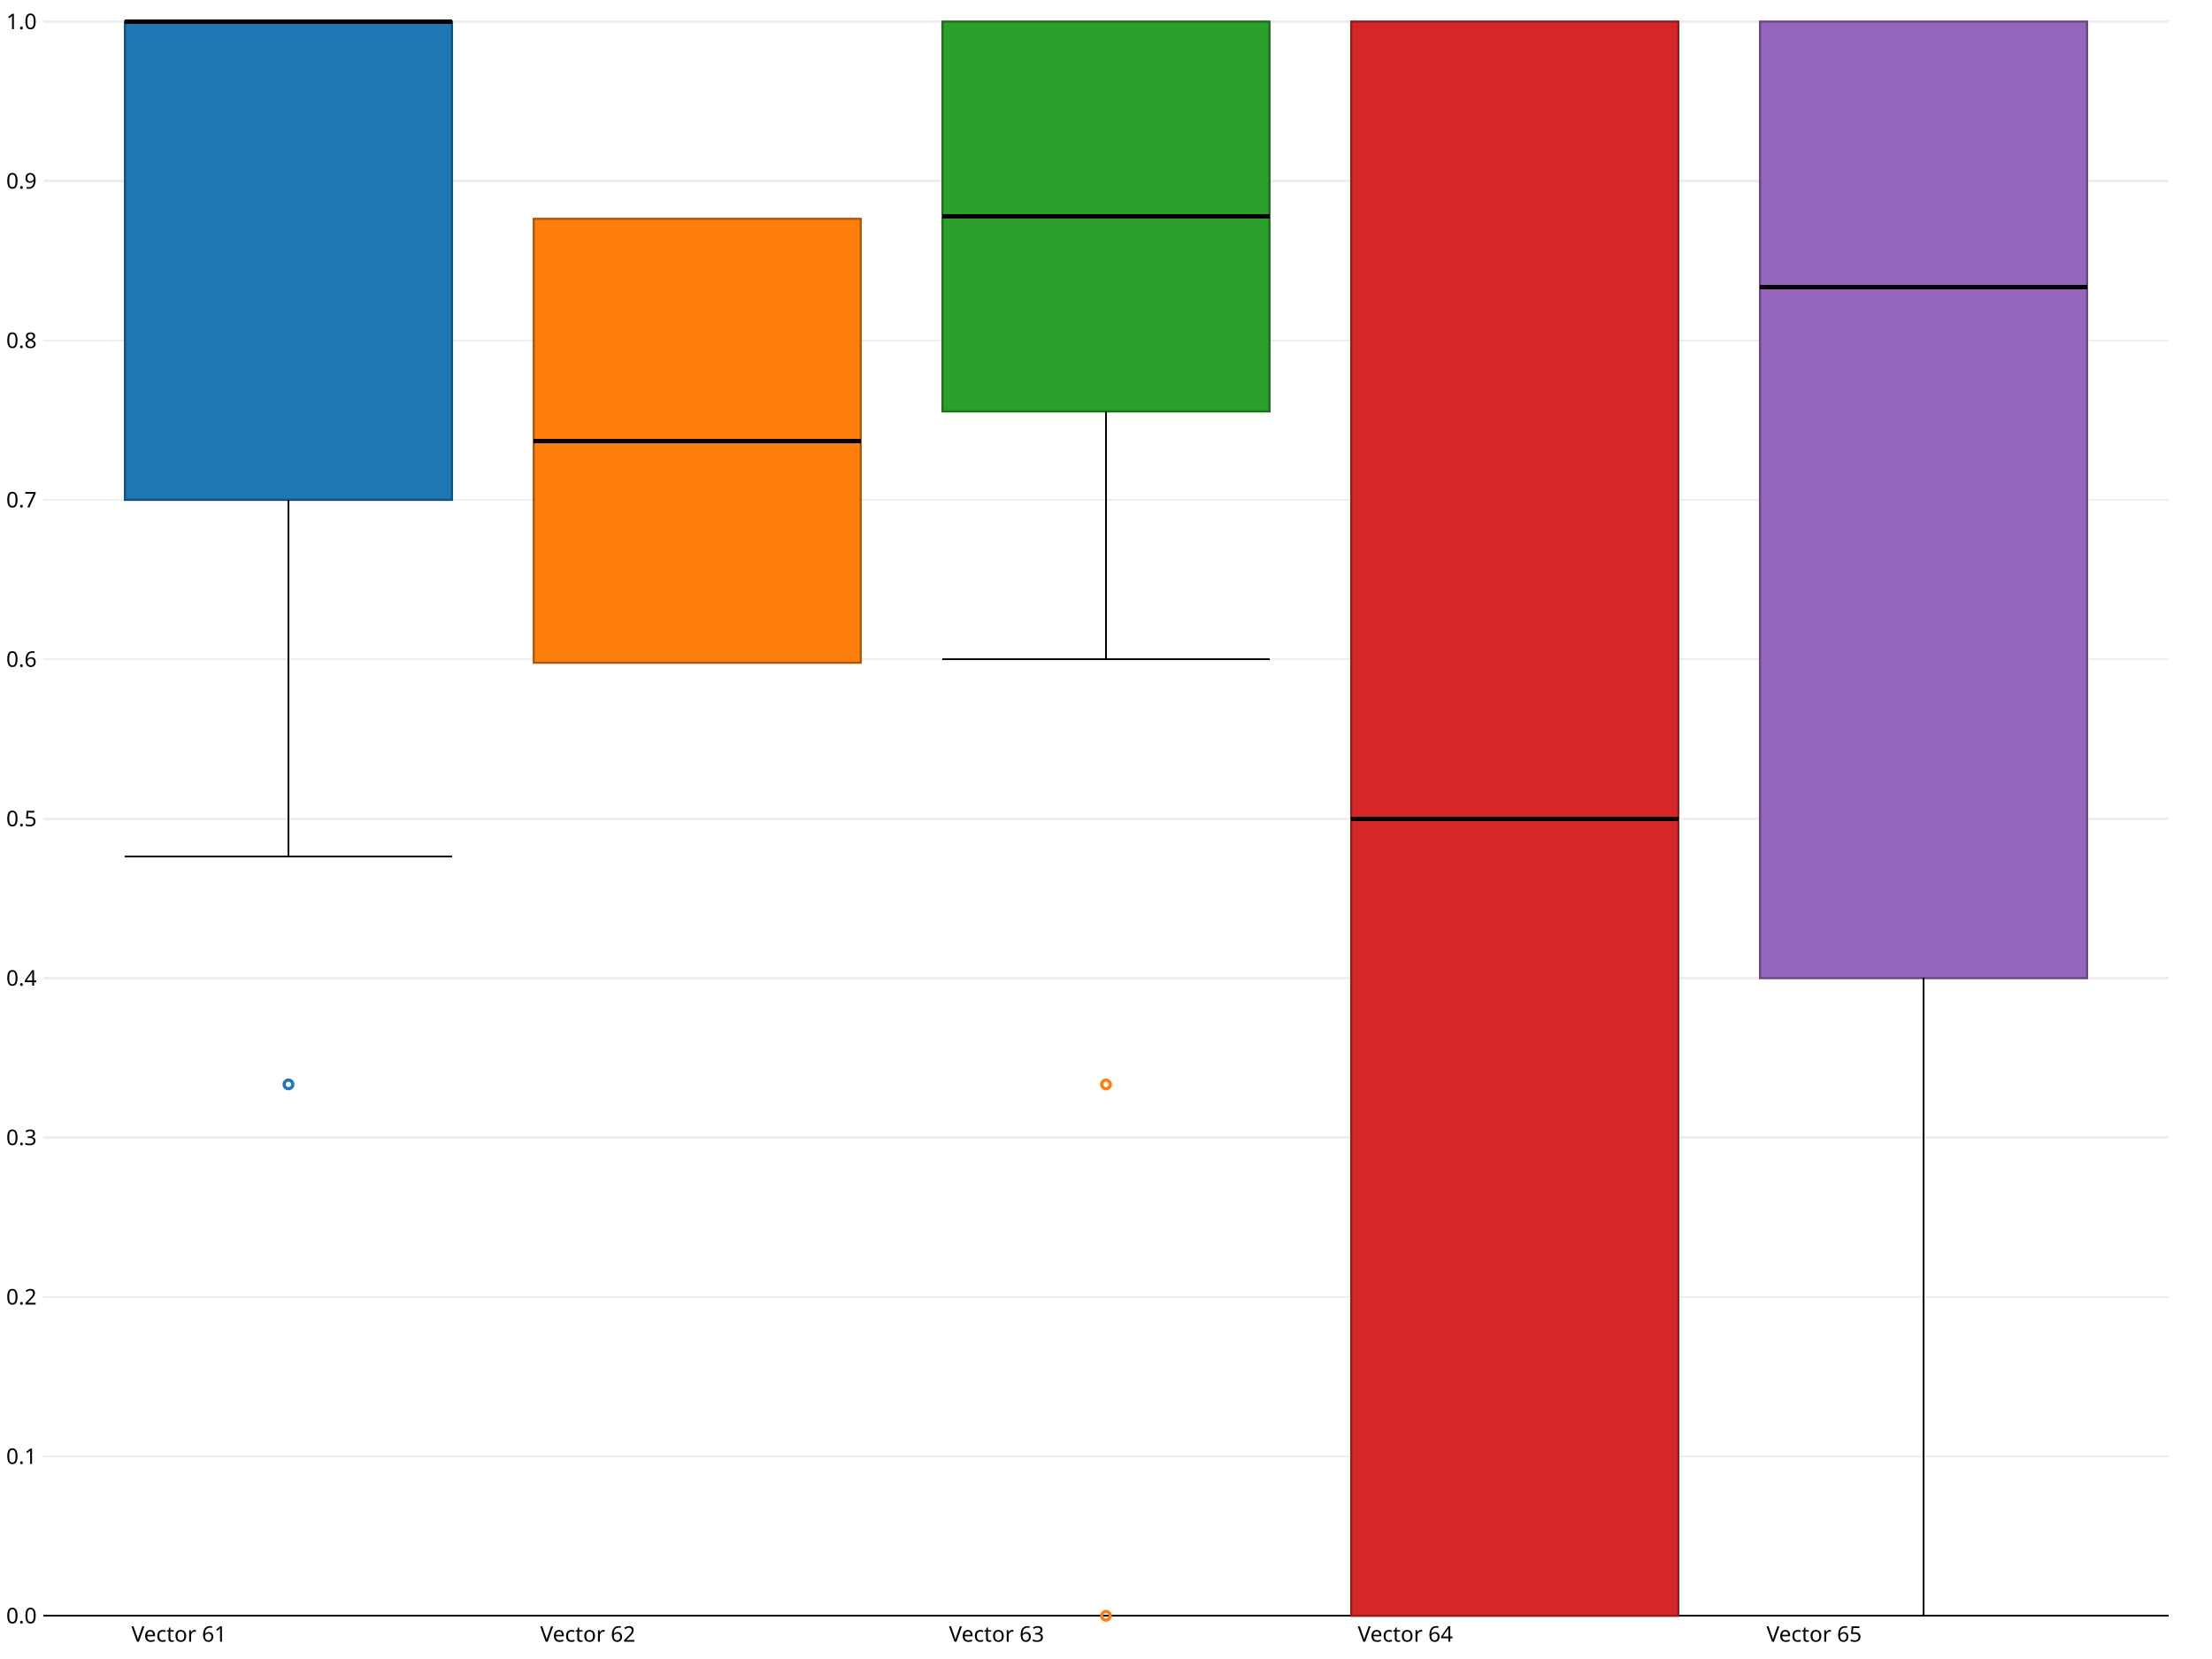
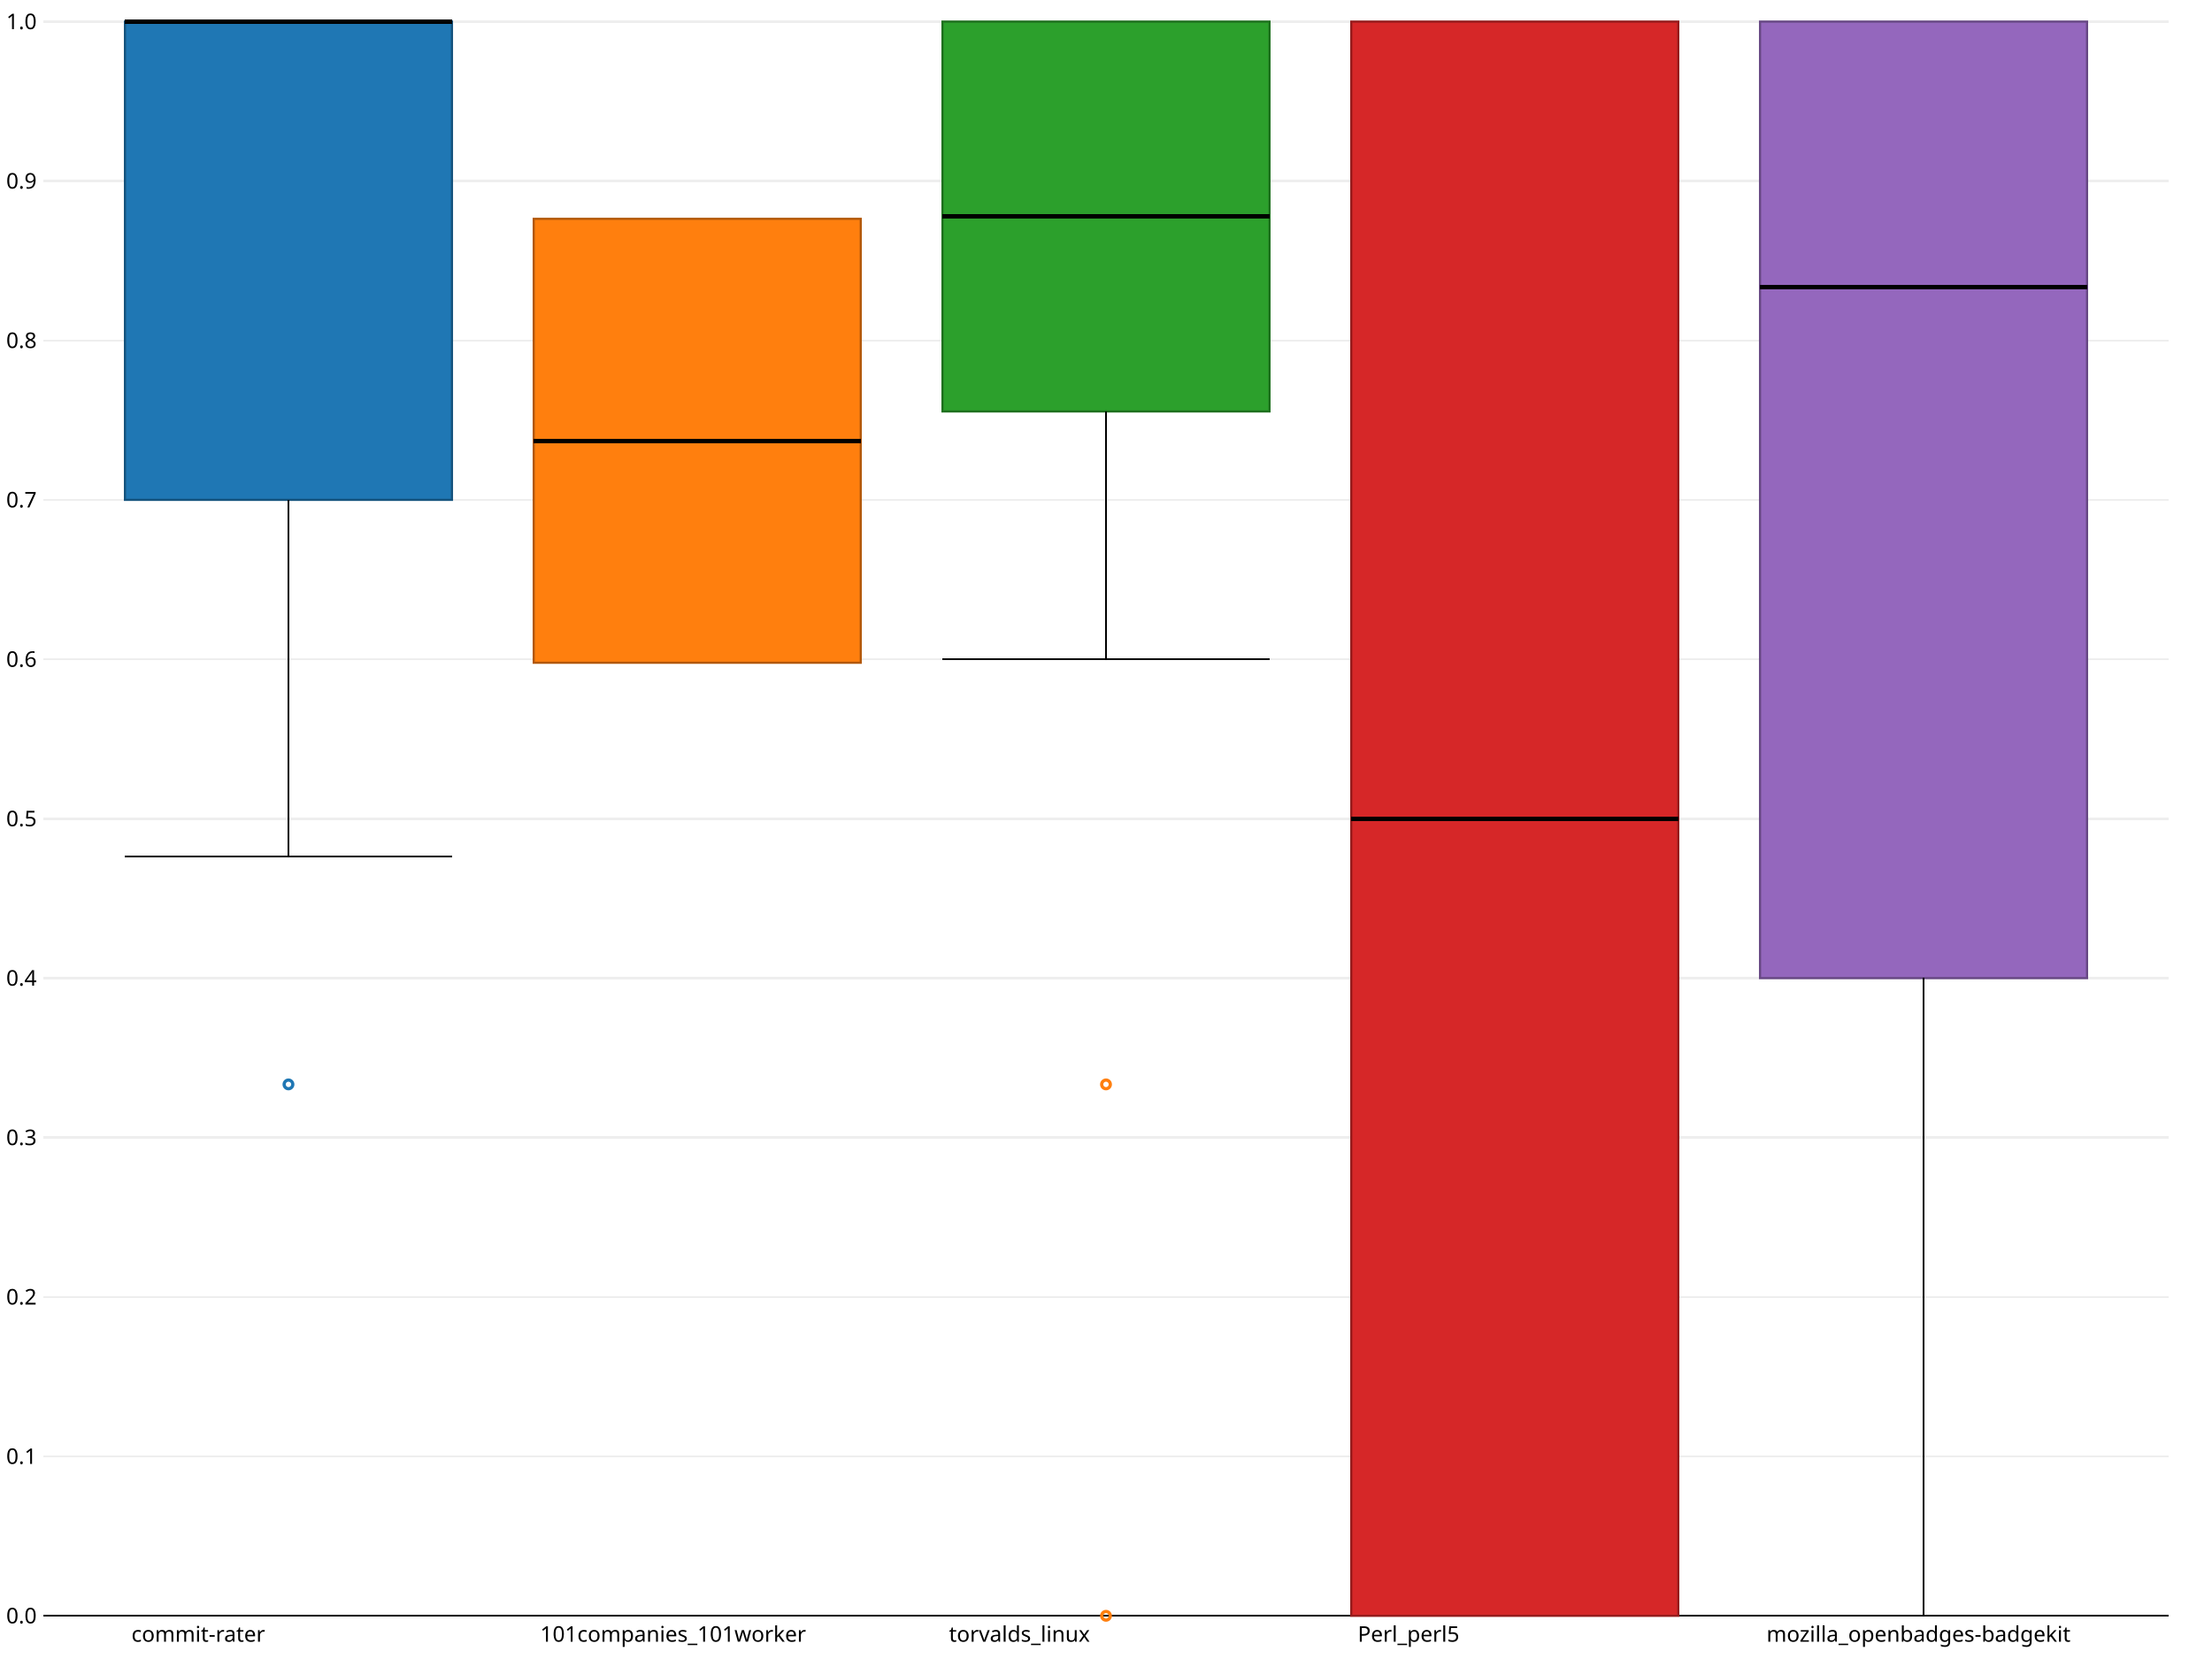
<svg xmlns="http://www.w3.org/2000/svg" xmlns:xlink="http://www.w3.org/1999/xlink" fill="none" font-family="sans-serif" font-size="10px" height="768" stroke="none" stroke-width="1.5" width="1024">
  <g transform="translate(20,10)">
    <line shape-rendering="crispEdges" stroke="rgb(0,0,0)" stroke-width="1" x1="0" x2="984" y1="738.0" y2="738.0" />
    <line shape-rendering="crispEdges" stroke="rgb(238,238,238)" stroke-width="1" x1="0" x2="984" y1="664.2" y2="664.2" />
    <line shape-rendering="crispEdges" stroke="rgb(238,238,238)" stroke-width="1" x1="0" x2="984" y1="590.4" y2="590.4" />
    <line shape-rendering="crispEdges" stroke="rgb(238,238,238)" stroke-width="1" x1="0" x2="984" y1="516.6" y2="516.6" />
    <line shape-rendering="crispEdges" stroke="rgb(238,238,238)" stroke-width="1" x1="0" x2="984" y1="442.8" y2="442.8" />
    <line shape-rendering="crispEdges" stroke="rgb(238,238,238)" stroke-width="1" x1="0" x2="984" y1="369.0" y2="369.0" />
    <line shape-rendering="crispEdges" stroke="rgb(238,238,238)" stroke-width="1" x1="0" x2="984" y1="295.2" y2="295.2" />
    <line shape-rendering="crispEdges" stroke="rgb(238,238,238)" stroke-width="1" x1="0" x2="984" y1="221.4" y2="221.4" />
    <line shape-rendering="crispEdges" stroke="rgb(238,238,238)" stroke-width="1" x1="0" x2="984" y1="147.6" y2="147.6" />
    <line shape-rendering="crispEdges" stroke="rgb(238,238,238)" stroke-width="1" x1="0" x2="984" y1="73.8" y2="73.8" />
    <line shape-rendering="crispEdges" stroke="rgb(238,238,238)" stroke-width="1" x1="0" x2="984" y1="0.0" y2="0.0" />
  </g>
  <g transform="translate(20,10)">
    <text dy=".35em" fill="rgb(0,0,0)" pointer-events="none" text-anchor="end" transform="translate(0,738.0)" x="-3">0.0</text>
    <text dy=".35em" fill="rgb(0,0,0)" pointer-events="none" text-anchor="end" transform="translate(0,664.2)" x="-3">0.1</text>
    <text dy=".35em" fill="rgb(0,0,0)" pointer-events="none" text-anchor="end" transform="translate(0,590.4)" x="-3">0.2</text>
    <text dy=".35em" fill="rgb(0,0,0)" pointer-events="none" text-anchor="end" transform="translate(0,516.6)" x="-3">0.3</text>
    <text dy=".35em" fill="rgb(0,0,0)" pointer-events="none" text-anchor="end" transform="translate(0,442.8)" x="-3">0.4</text>
    <text dy=".35em" fill="rgb(0,0,0)" pointer-events="none" text-anchor="end" transform="translate(0,369.0)" x="-3">0.5</text>
    <text dy=".35em" fill="rgb(0,0,0)" pointer-events="none" text-anchor="end" transform="translate(0,295.2)" x="-3">0.6</text>
    <text dy=".35em" fill="rgb(0,0,0)" pointer-events="none" text-anchor="end" transform="translate(0,221.4)" x="-3">0.7</text>
    <text dy=".35em" fill="rgb(0,0,0)" pointer-events="none" text-anchor="end" transform="translate(0,147.6)" x="-3">0.8</text>
    <text dy=".35em" fill="rgb(0,0,0)" pointer-events="none" text-anchor="end" transform="translate(0,73.8)" x="-3">0.9</text>
    <text dy=".35em" fill="rgb(0,0,0)" pointer-events="none" text-anchor="end" transform="translate(0,0.0)" x="-3">1.0</text>
  </g>
  <g transform="translate(20,10)">
    <line shape-rendering="crispEdges" stroke="rgb(0,0,0)" stroke-width="1" x1="0" x2="984" y1="738" y2="738" />
  </g>
  <g transform="translate(20,10)">
-     <text fill="rgb(0,0,0)" pointer-events="none" transform="translate(37.84615,753)" x="3" y="-3">Vector 61</text>
-     <text fill="rgb(0,0,0)" pointer-events="none" transform="translate(227.0769,753)" x="3" y="-3">Vector 62</text>
-     <text fill="rgb(0,0,0)" pointer-events="none" transform="translate(416.3077,753)" x="3" y="-3">Vector 63</text>
-     <text fill="rgb(0,0,0)" pointer-events="none" transform="translate(605.5385,753)" x="3" y="-3">Vector 64</text>
-     <text fill="rgb(0,0,0)" pointer-events="none" transform="translate(794.7692,753)" x="3" y="-3">Vector 65</text>
+     <text fill="rgb(0,0,0)" pointer-events="none" transform="translate(37.84615,753)" x="3" y="-3">commit-rater</text>
+     <text fill="rgb(0,0,0)" pointer-events="none" transform="translate(227.0769,753)" x="3" y="-3">101companies_101worker</text>
+     <text fill="rgb(0,0,0)" pointer-events="none" transform="translate(416.3077,753)" x="3" y="-3">torvalds_linux</text>
+     <text fill="rgb(0,0,0)" pointer-events="none" transform="translate(605.5385,753)" x="3" y="-3">Perl_perl5</text>
+     <text fill="rgb(0,0,0)" pointer-events="none" transform="translate(794.7692,753)" x="3" y="-3">mozilla_openbadges-badgekit</text>
  </g>
  <g transform="translate(20,10)">
    <g transform="translate(37.84615,0)">
      <rect fill="rgb(31,119,180)" height="221.4" stroke="rgb(21,83,125)" stroke-width="1.0" width="151.385" />
    </g>
    <g transform="translate(37.84615,0)">
      <line shape-rendering="crispEdges" stroke="rgb(0,0,0)" stroke-width="2" x1="0.0" x2="151.385" y1="0.0" y2="0.0" />
    </g>
    <g transform="translate(37.84615,0)">
      <line shape-rendering="crispEdges" stroke="rgb(0,0,0)" stroke-width="1" x1="0" x2="151.385" y1="386.571" y2="386.571" />
    </g>
    <g transform="translate(37.84615,0)">
      <line shape-rendering="crispEdges" stroke="rgb(0,0,0)" stroke-width="1" x1="75.692" x2="75.692" y1="221.4" y2="386.571" />
    </g>
    <g transform="translate(37.84615,0)" />
    <g transform="translate(37.84615,0)" />
    <g transform="translate(37.84615,0)">
      <a xlink:title="0.3333333333333333">
        <circle cx="75.692" cy="492.0" fill="none" r="2.0" stroke="rgb(31,119,180)" />
      </a>
    </g>
    <g transform="translate(227.0769,0)">
      <rect fill="rgb(255,127,14)" height="205.505" stroke="rgb(178,88,9)" stroke-width="1.0" width="151.385" y="91.299" />
    </g>
    <g transform="translate(227.0769,0)">
      <line shape-rendering="crispEdges" stroke="rgb(0,0,0)" stroke-width="2" x1="0.0" x2="151.385" y1="194.052" y2="194.052" />
    </g>
    <g transform="translate(227.0769,0)" />
    <g transform="translate(227.0769,0)" />
    <g transform="translate(227.0769,0)" />
    <g transform="translate(227.0769,0)" />
    <g transform="translate(227.0769,0)" />
    <g transform="translate(416.3077,0)">
      <rect fill="rgb(44,160,44)" height="180.466" stroke="rgb(30,112,30)" stroke-width="1.0" width="151.385" />
    </g>
    <g transform="translate(416.3077,0)">
      <line shape-rendering="crispEdges" stroke="rgb(0,0,0)" stroke-width="2" x1="0.0" x2="151.385" y1="90.218" y2="90.218" />
    </g>
    <g transform="translate(416.3077,0)">
      <line shape-rendering="crispEdges" stroke="rgb(0,0,0)" stroke-width="1" x1="0" x2="151.385" y1="295.2" y2="295.2" />
    </g>
    <g transform="translate(416.3077,0)">
      <line shape-rendering="crispEdges" stroke="rgb(0,0,0)" stroke-width="1" x1="75.692" x2="75.692" y1="180.466" y2="295.2" />
    </g>
    <g transform="translate(416.3077,0)" />
    <g transform="translate(416.3077,0)" />
    <g transform="translate(416.3077,0)">
      <a xlink:title="0.0">
        <circle cx="75.692" cy="738.0" fill="none" r="2.0" stroke="rgb(255,127,14)" />
      </a>
      <a xlink:title="0.3333333333333333">
        <circle cx="75.692" cy="492.0" fill="none" r="2.0" stroke="rgb(255,127,14)" />
      </a>
    </g>
    <g transform="translate(605.5385,0)">
      <rect fill="rgb(214,39,40)" height="738.0" stroke="rgb(149,27,28)" stroke-width="1.0" width="151.385" />
    </g>
    <g transform="translate(605.5385,0)">
      <line shape-rendering="crispEdges" stroke="rgb(0,0,0)" stroke-width="2" x1="0.0" x2="151.385" y1="369.0" y2="369.0" />
    </g>
    <g transform="translate(605.5385,0)" />
    <g transform="translate(605.5385,0)" />
    <g transform="translate(605.5385,0)" />
    <g transform="translate(605.5385,0)" />
    <g transform="translate(605.5385,0)" />
    <g transform="translate(794.7692,0)">
      <rect fill="rgb(148,103,189)" height="442.8" stroke="rgb(103,72,132)" stroke-width="1.0" width="151.385" />
    </g>
    <g transform="translate(794.7692,0)">
      <line shape-rendering="crispEdges" stroke="rgb(0,0,0)" stroke-width="2" x1="0.0" x2="151.385" y1="123.0" y2="123.0" />
    </g>
    <g transform="translate(794.7692,0)">
      <line shape-rendering="crispEdges" stroke="rgb(0,0,0)" stroke-width="1" x1="0" x2="151.385" y1="738.0" y2="738.0" />
    </g>
    <g transform="translate(794.7692,0)">
      <line shape-rendering="crispEdges" stroke="rgb(0,0,0)" stroke-width="1" x1="75.692" x2="75.692" y1="442.8" y2="738.0" />
    </g>
    <g transform="translate(794.7692,0)" />
    <g transform="translate(794.7692,0)" />
    <g transform="translate(794.7692,0)" />
  </g>
</svg>
